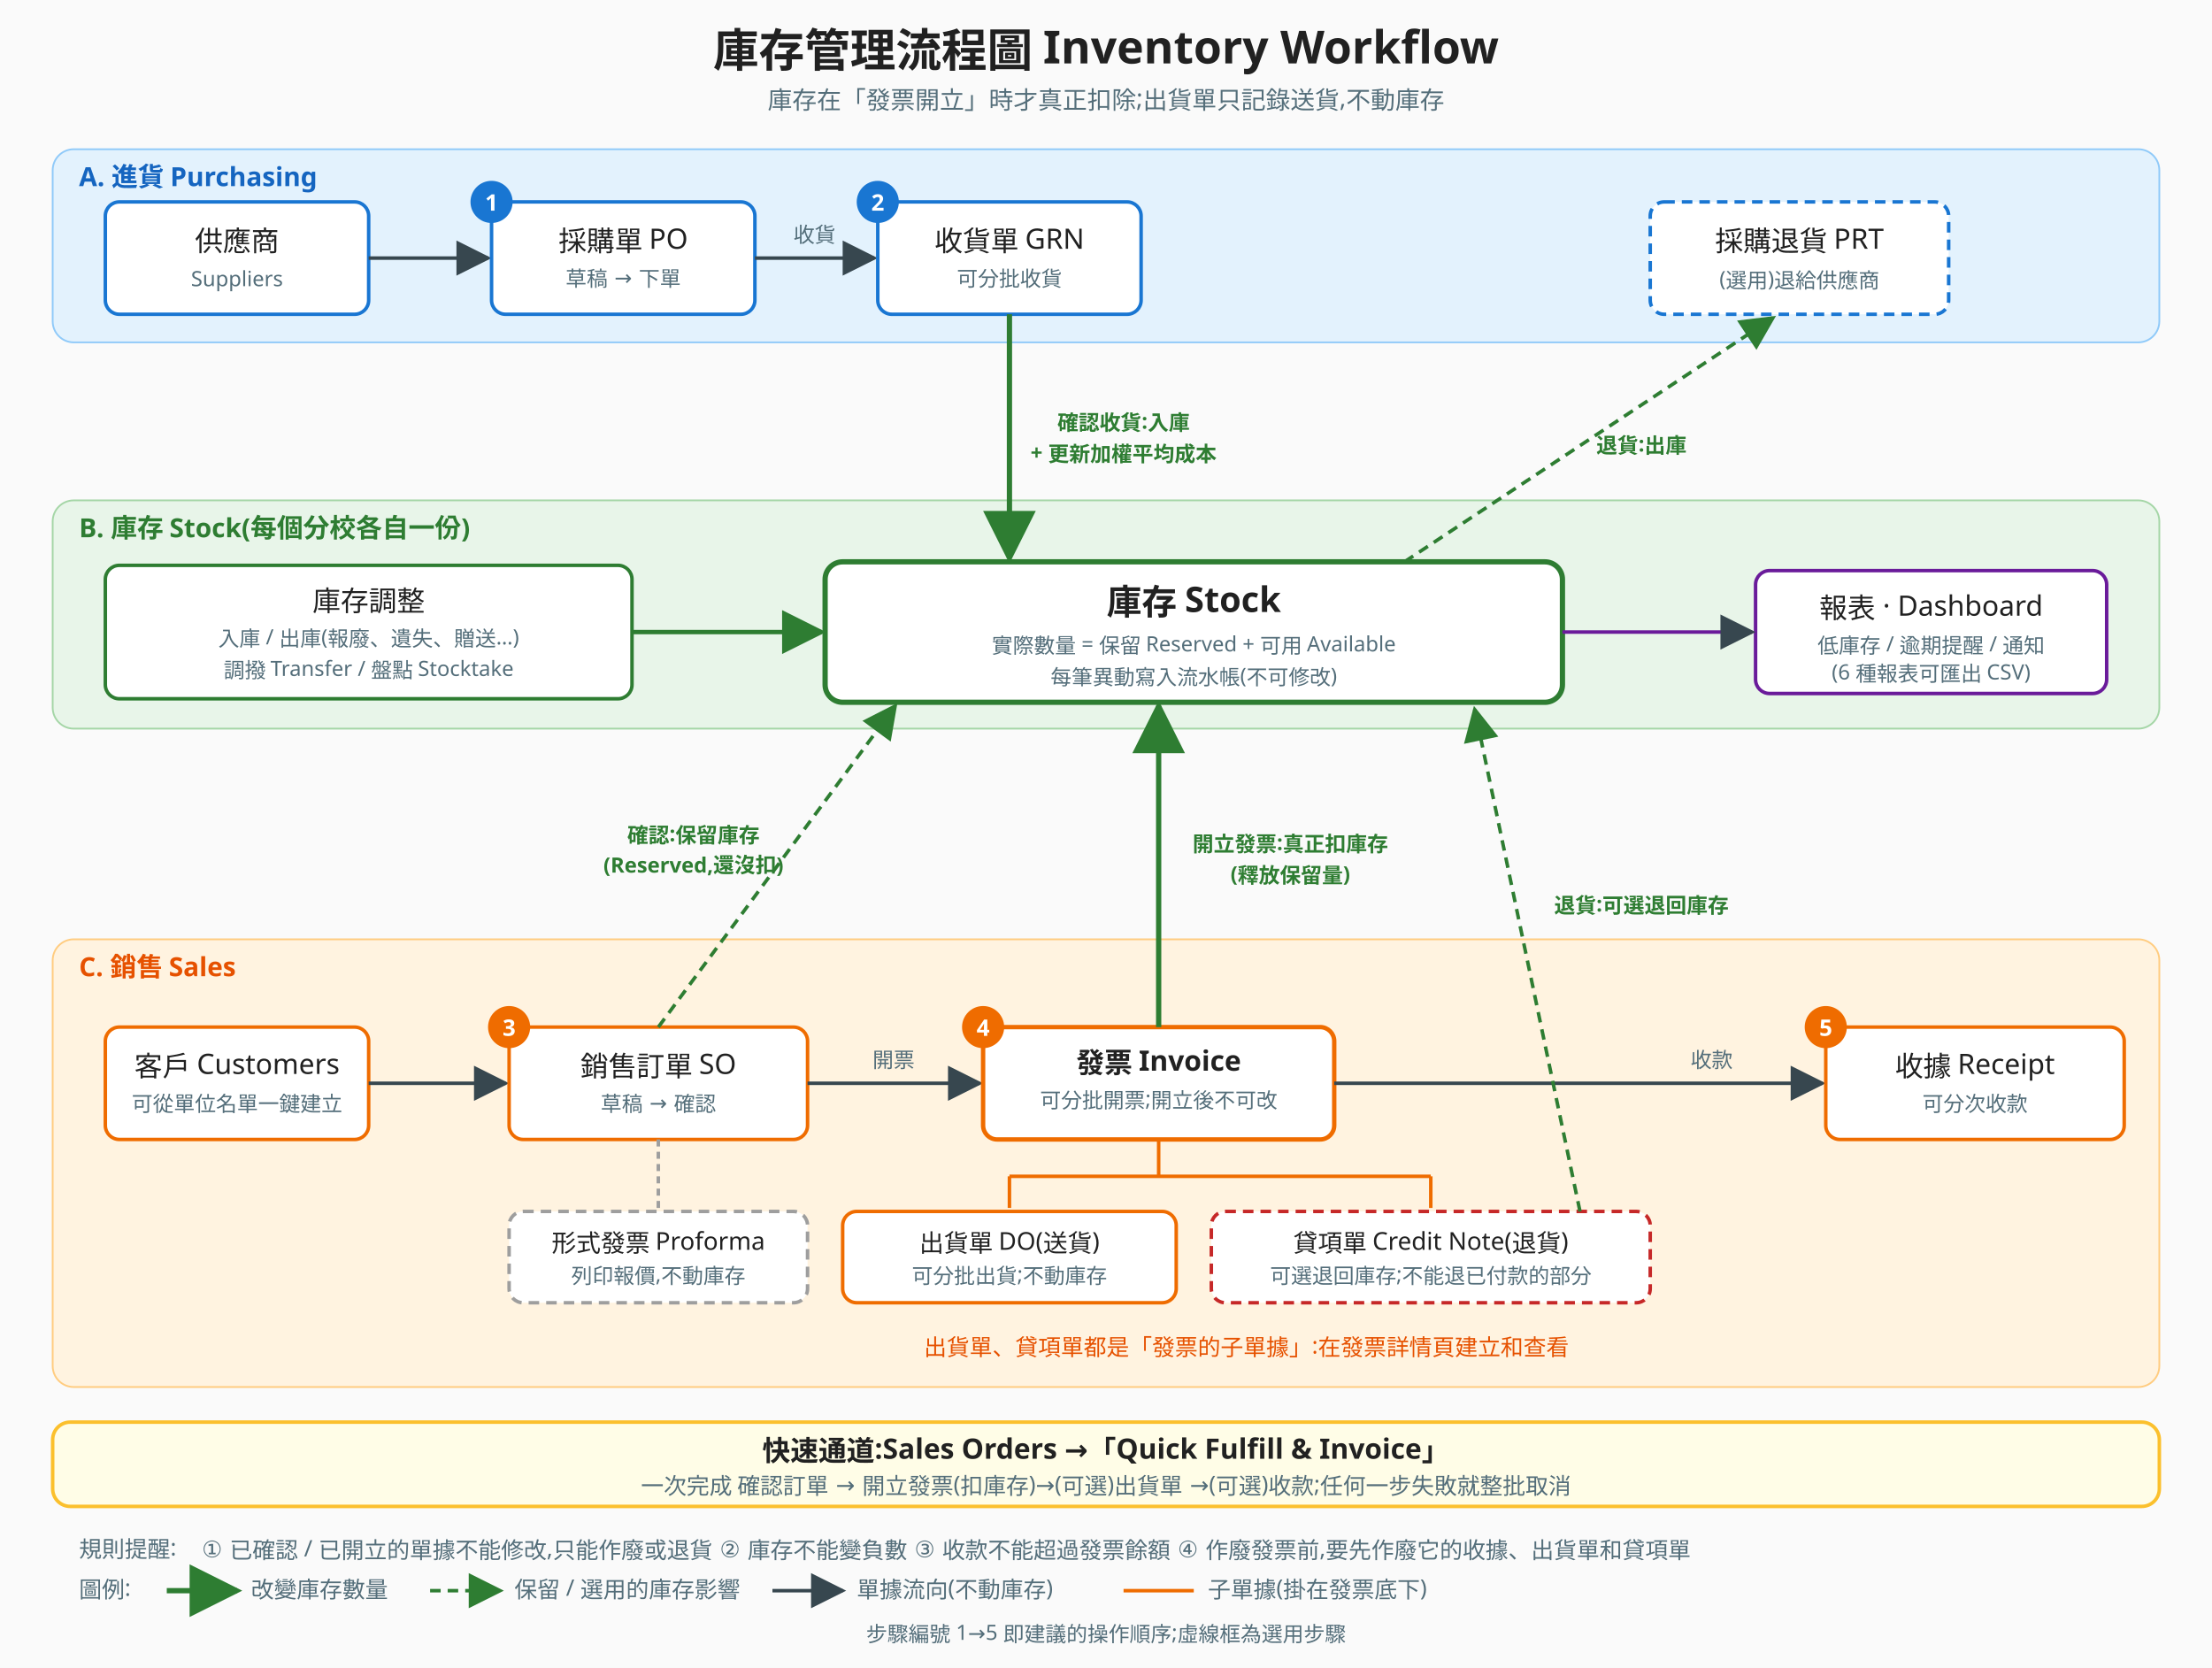
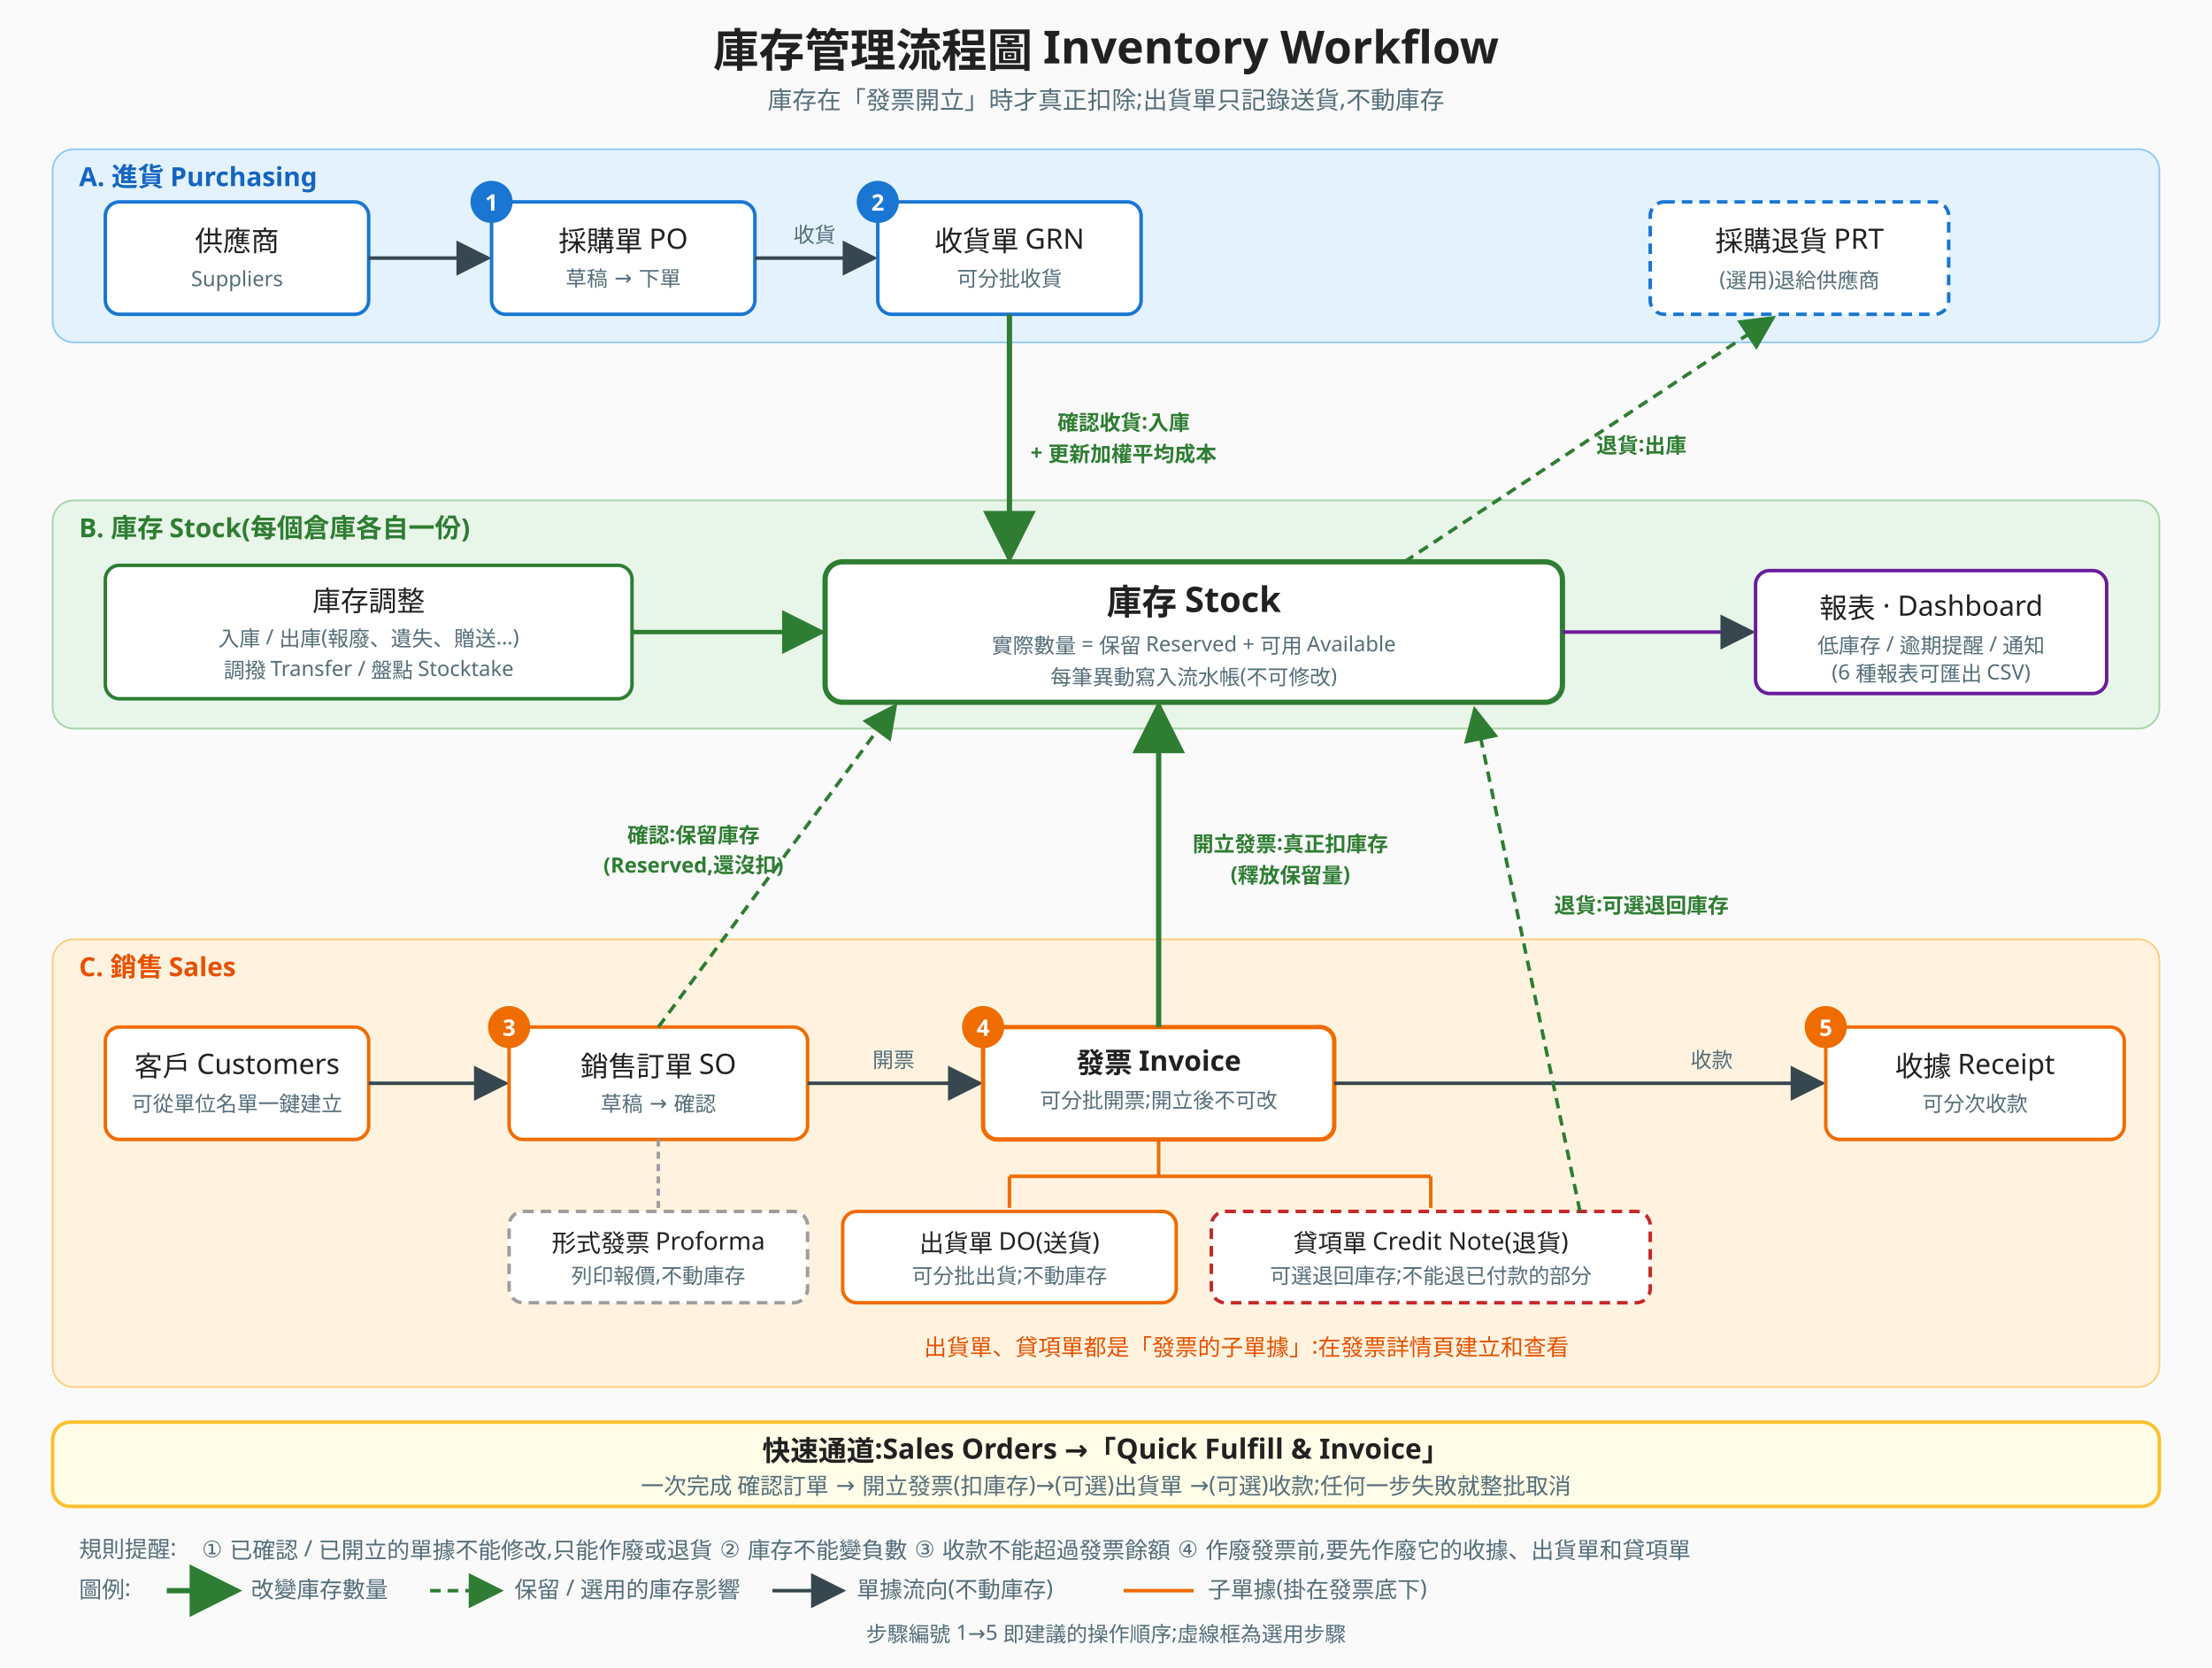
<svg xmlns="http://www.w3.org/2000/svg" width="1260" height="950" viewBox="0 0 1260 950" font-family="'Microsoft JhengHei','PingFang TC','Noto Sans TC',sans-serif">
  <defs>
    <marker id="arr" markerWidth="10" markerHeight="10" refX="9" refY="5" orient="auto">
      <path d="M0,0 L10,5 L0,10 z" fill="#37474f" />
    </marker>
    <marker id="arrG" markerWidth="10" markerHeight="10" refX="9" refY="5" orient="auto">
      <path d="M0,0 L10,5 L0,10 z" fill="#2e7d32" />
    </marker>
    <style>
      .t{font-size:16px;fill:#212121;text-anchor:middle}
      .s{font-size:12px;fill:#546e7a;text-anchor:middle}
      .h{font-size:20px;font-weight:bold;fill:#212121}
      .lbl{font-size:12px;fill:#2e7d32;text-anchor:middle;font-weight:bold}
      .num{font-size:13px;font-weight:bold;fill:#fff;text-anchor:middle}
    </style>
  </defs>
  <rect width="1260" height="950" fill="#fafafa" />
  <text x="630" y="38" class="h" text-anchor="middle" style="font-size:26px">庫存管理流程圖 Inventory Workflow</text>
  <text x="630" y="62" class="s" style="font-size:14px">庫存在「發票開立」時才真正扣除;出貨單只記錄送貨,不動庫存</text>
  <rect x="30" y="85" width="1200" height="110" rx="12" fill="#e3f2fd" stroke="#90caf9" />
  <text x="45" y="106" class="h" style="font-size:15px;fill:#1565c0">A. 進貨 Purchasing</text>
  <rect x="30" y="285" width="1200" height="130" rx="12" fill="#e8f5e9" stroke="#a5d6a7" />
-   <text x="45" y="306" class="h" style="font-size:15px;fill:#2e7d32">B. 庫存 Stock(每個分校各自一份)</text>
+   <text x="45" y="306" class="h" style="font-size:15px;fill:#2e7d32">B. 庫存 Stock(每個倉庫各自一份)</text>
  <rect x="30" y="535" width="1200" height="255" rx="12" fill="#fff3e0" stroke="#ffcc80" />
  <text x="45" y="556" class="h" style="font-size:15px;fill:#e65100">C. 銷售 Sales</text>
  <rect x="60" y="115" width="150" height="64" rx="8" fill="#fff" stroke="#1976d2" stroke-width="2" />
  <text x="135" y="143" class="t">供應商</text>
  <text x="135" y="163" class="s">Suppliers</text>
  <line x1="210" y1="147" x2="278" y2="147" stroke="#37474f" stroke-width="2" marker-end="url(#arr)" />
  <rect x="280" y="115" width="150" height="64" rx="8" fill="#fff" stroke="#1976d2" stroke-width="2" />
  <text x="355" y="143" class="t">採購單 PO</text>
  <text x="355" y="163" class="s">草稿 → 下單</text>
  <circle cx="280" cy="115" r="12" fill="#1976d2" />
  <text x="280" y="120" class="num">1</text>
  <line x1="430" y1="147" x2="498" y2="147" stroke="#37474f" stroke-width="2" marker-end="url(#arr)" />
  <text x="464" y="138" class="s">收貨</text>
  <rect x="500" y="115" width="150" height="64" rx="8" fill="#fff" stroke="#1976d2" stroke-width="2" />
  <text x="575" y="143" class="t">收貨單 GRN</text>
  <text x="575" y="163" class="s">可分批收貨</text>
  <circle cx="500" cy="115" r="12" fill="#1976d2" />
  <text x="500" y="120" class="num">2</text>
  <rect x="940" y="115" width="170" height="64" rx="8" fill="#fff" stroke="#1976d2" stroke-width="2" stroke-dasharray="6 4" />
  <text x="1025" y="143" class="t">採購退貨 PRT</text>
  <text x="1025" y="163" class="s">(選用)退給供應商</text>
  <rect x="470" y="320" width="420" height="80" rx="10" fill="#fff" stroke="#2e7d32" stroke-width="3" />
  <text x="680" y="350" class="t" style="font-size:20px;font-weight:bold">庫存 Stock</text>
  <text x="680" y="372" class="s">實際數量 = 保留 Reserved + 可用 Available</text>
  <text x="680" y="390" class="s">每筆異動寫入流水帳(不可修改)</text>
  <line x1="575" y1="179" x2="575" y2="318" stroke="#2e7d32" stroke-width="3" marker-end="url(#arrG)" />
  <text x="640" y="245" class="lbl">確認收貨:入庫</text>
  <text x="640" y="262" class="lbl">+ 更新加權平均成本</text>
  <line x1="800" y1="320" x2="1010" y2="181" stroke="#2e7d32" stroke-width="2" stroke-dasharray="6 4" marker-end="url(#arrG)" />
  <text x="935" y="258" class="lbl">退貨:出庫</text>
  <rect x="60" y="322" width="300" height="76" rx="8" fill="#fff" stroke="#2e7d32" stroke-width="2" />
  <text x="210" y="348" class="t">庫存調整</text>
  <text x="210" y="368" class="s">入庫 / 出庫(報廢、遺失、贈送…)</text>
  <text x="210" y="386" class="s">調撥 Transfer / 盤點 Stocktake</text>
  <line x1="360" y1="360" x2="468" y2="360" stroke="#2e7d32" stroke-width="2.5" marker-end="url(#arrG)" />
  <rect x="1000" y="325" width="200" height="70" rx="8" fill="#fff" stroke="#6a1b9a" stroke-width="2" />
  <text x="1100" y="352" class="t">報表 · Dashboard</text>
  <text x="1100" y="372" class="s">低庫存 / 逾期提醒 / 通知</text>
  <text x="1100" y="387" class="s">(6 種報表可匯出 CSV)</text>
  <line x1="890" y1="360" x2="998" y2="360" stroke="#6a1b9a" stroke-width="2" marker-end="url(#arr)" />
  <rect x="60" y="585" width="150" height="64" rx="8" fill="#fff" stroke="#ef6c00" stroke-width="2" />
  <text x="135" y="613" class="t">客戶 Customers</text>
  <text x="135" y="633" class="s">可從單位名單一鍵建立</text>
  <line x1="210" y1="617" x2="288" y2="617" stroke="#37474f" stroke-width="2" marker-end="url(#arr)" />
  <rect x="290" y="585" width="170" height="64" rx="8" fill="#fff" stroke="#ef6c00" stroke-width="2" />
  <text x="375" y="613" class="t">銷售訂單 SO</text>
  <text x="375" y="633" class="s">草稿 → 確認</text>
  <circle cx="290" cy="585" r="12" fill="#ef6c00" />
  <text x="290" y="590" class="num">3</text>
  <line x1="375" y1="585" x2="510" y2="402" stroke="#2e7d32" stroke-width="2" stroke-dasharray="6 4" marker-end="url(#arrG)" />
  <text x="395" y="480" class="lbl">確認:保留庫存</text>
  <text x="395" y="497" class="lbl">(Reserved,還沒扣)</text>
  <line x1="460" y1="617" x2="558" y2="617" stroke="#37474f" stroke-width="2" marker-end="url(#arr)" />
  <text x="509" y="608" class="s">開票</text>
  <rect x="560" y="585" width="200" height="64" rx="8" fill="#fff" stroke="#ef6c00" stroke-width="2.5" />
  <text x="660" y="611" class="t" style="font-weight:bold">發票 Invoice</text>
  <text x="660" y="631" class="s">可分批開票;開立後不可改</text>
  <circle cx="560" cy="585" r="12" fill="#ef6c00" />
  <text x="560" y="590" class="num">4</text>
  <line x1="660" y1="585" x2="660" y2="402" stroke="#2e7d32" stroke-width="3" marker-end="url(#arrG)" />
  <text x="735" y="485" class="lbl">開立發票:真正扣庫存</text>
  <text x="735" y="502" class="lbl">(釋放保留量)</text>
  <line x1="760" y1="617" x2="1038" y2="617" stroke="#37474f" stroke-width="2" marker-end="url(#arr)" />
  <text x="975" y="608" class="s">收款</text>
  <rect x="1040" y="585" width="170" height="64" rx="8" fill="#fff" stroke="#ef6c00" stroke-width="2" />
  <text x="1125" y="613" class="t">收據 Receipt</text>
  <text x="1125" y="633" class="s">可分次收款</text>
  <circle cx="1040" cy="585" r="12" fill="#ef6c00" />
  <text x="1040" y="590" class="num">5</text>
  <rect x="290" y="690" width="170" height="52" rx="8" fill="#fff" stroke="#9e9e9e" stroke-width="2" stroke-dasharray="6 4" />
  <text x="375" y="713" class="t" style="font-size:14px">形式發票 Proforma</text>
  <text x="375" y="731" class="s">列印報價,不動庫存</text>
  <line x1="375" y1="649" x2="375" y2="688" stroke="#9e9e9e" stroke-width="2" stroke-dasharray="4 3" />
  <line x1="660" y1="649" x2="660" y2="670" stroke="#ef6c00" stroke-width="2" />
  <line x1="575" y1="670" x2="815" y2="670" stroke="#ef6c00" stroke-width="2" />
  <line x1="575" y1="670" x2="575" y2="688" stroke="#ef6c00" stroke-width="2" />
  <line x1="815" y1="670" x2="815" y2="688" stroke="#ef6c00" stroke-width="2" />
  <rect x="480" y="690" width="190" height="52" rx="8" fill="#fff" stroke="#ef6c00" stroke-width="2" />
  <text x="575" y="713" class="t" style="font-size:14px">出貨單 DO(送貨)</text>
  <text x="575" y="731" class="s">可分批出貨;不動庫存</text>
  <rect x="690" y="690" width="250" height="52" rx="8" fill="#fff" stroke="#c62828" stroke-width="2" stroke-dasharray="6 4" />
  <text x="815" y="713" class="t" style="font-size:14px">貸項單 Credit Note(退貨)</text>
  <text x="815" y="731" class="s">可選退回庫存;不能退已付款的部分</text>
  <line x1="900" y1="690" x2="840" y2="404" stroke="#2e7d32" stroke-width="2" stroke-dasharray="6 4" marker-end="url(#arrG)" />
  <text x="935" y="520" class="lbl">退貨:可選退回庫存</text>
  <text x="710" y="772" class="s" style="font-size:13px;fill:#e65100">出貨單、貸項單都是「發票的子單據」:在發票詳情頁建立和查看</text>
  <rect x="30" y="810" width="1200" height="48" rx="10" fill="#fffde7" stroke="#fbc02d" stroke-width="2" />
  <text x="630" y="832" class="t" style="font-weight:bold">快速通道:Sales Orders →「Quick Fulfill &amp; Invoice」</text>
  <text x="630" y="851" class="s" style="font-size:13px">一次完成 確認訂單 → 開立發票(扣庫存)→(可選)出貨單 →(可選)收款;任何一步失敗就整批取消</text>
  <text x="45" y="887" class="s" style="text-anchor:start;font-size:13px">規則提醒:</text>
  <text x="115" y="887" class="s" style="text-anchor:start;font-size:13px">① 已確認 / 已開立的單據不能修改,只能作廢或退貨  ② 庫存不能變負數  ③ 收款不能超過發票餘額  ④ 作廢發票前,要先作廢它的收據、出貨單和貸項單</text>
  <text x="45" y="910" class="s" style="text-anchor:start;font-size:13px">圖例:</text>
  <line x1="95" y1="906" x2="135" y2="906" stroke="#2e7d32" stroke-width="3" marker-end="url(#arrG)" />
  <text x="143" y="910" class="s" style="text-anchor:start;font-size:13px">改變庫存數量</text>
  <line x1="245" y1="906" x2="285" y2="906" stroke="#2e7d32" stroke-width="2" stroke-dasharray="6 4" marker-end="url(#arrG)" />
  <text x="293" y="910" class="s" style="text-anchor:start;font-size:13px">保留 / 選用的庫存影響</text>
  <line x1="440" y1="906" x2="480" y2="906" stroke="#37474f" stroke-width="2" marker-end="url(#arr)" />
  <text x="488" y="910" class="s" style="text-anchor:start;font-size:13px">單據流向(不動庫存)</text>
  <line x1="640" y1="906" x2="680" y2="906" stroke="#ef6c00" stroke-width="2" />
  <text x="688" y="910" class="s" style="text-anchor:start;font-size:13px">子單據(掛在發票底下)</text>
  <text x="630" y="935" class="s" style="font-size:12px">步驟編號 1→5 即建議的操作順序;虛線框為選用步驟</text>
</svg>
